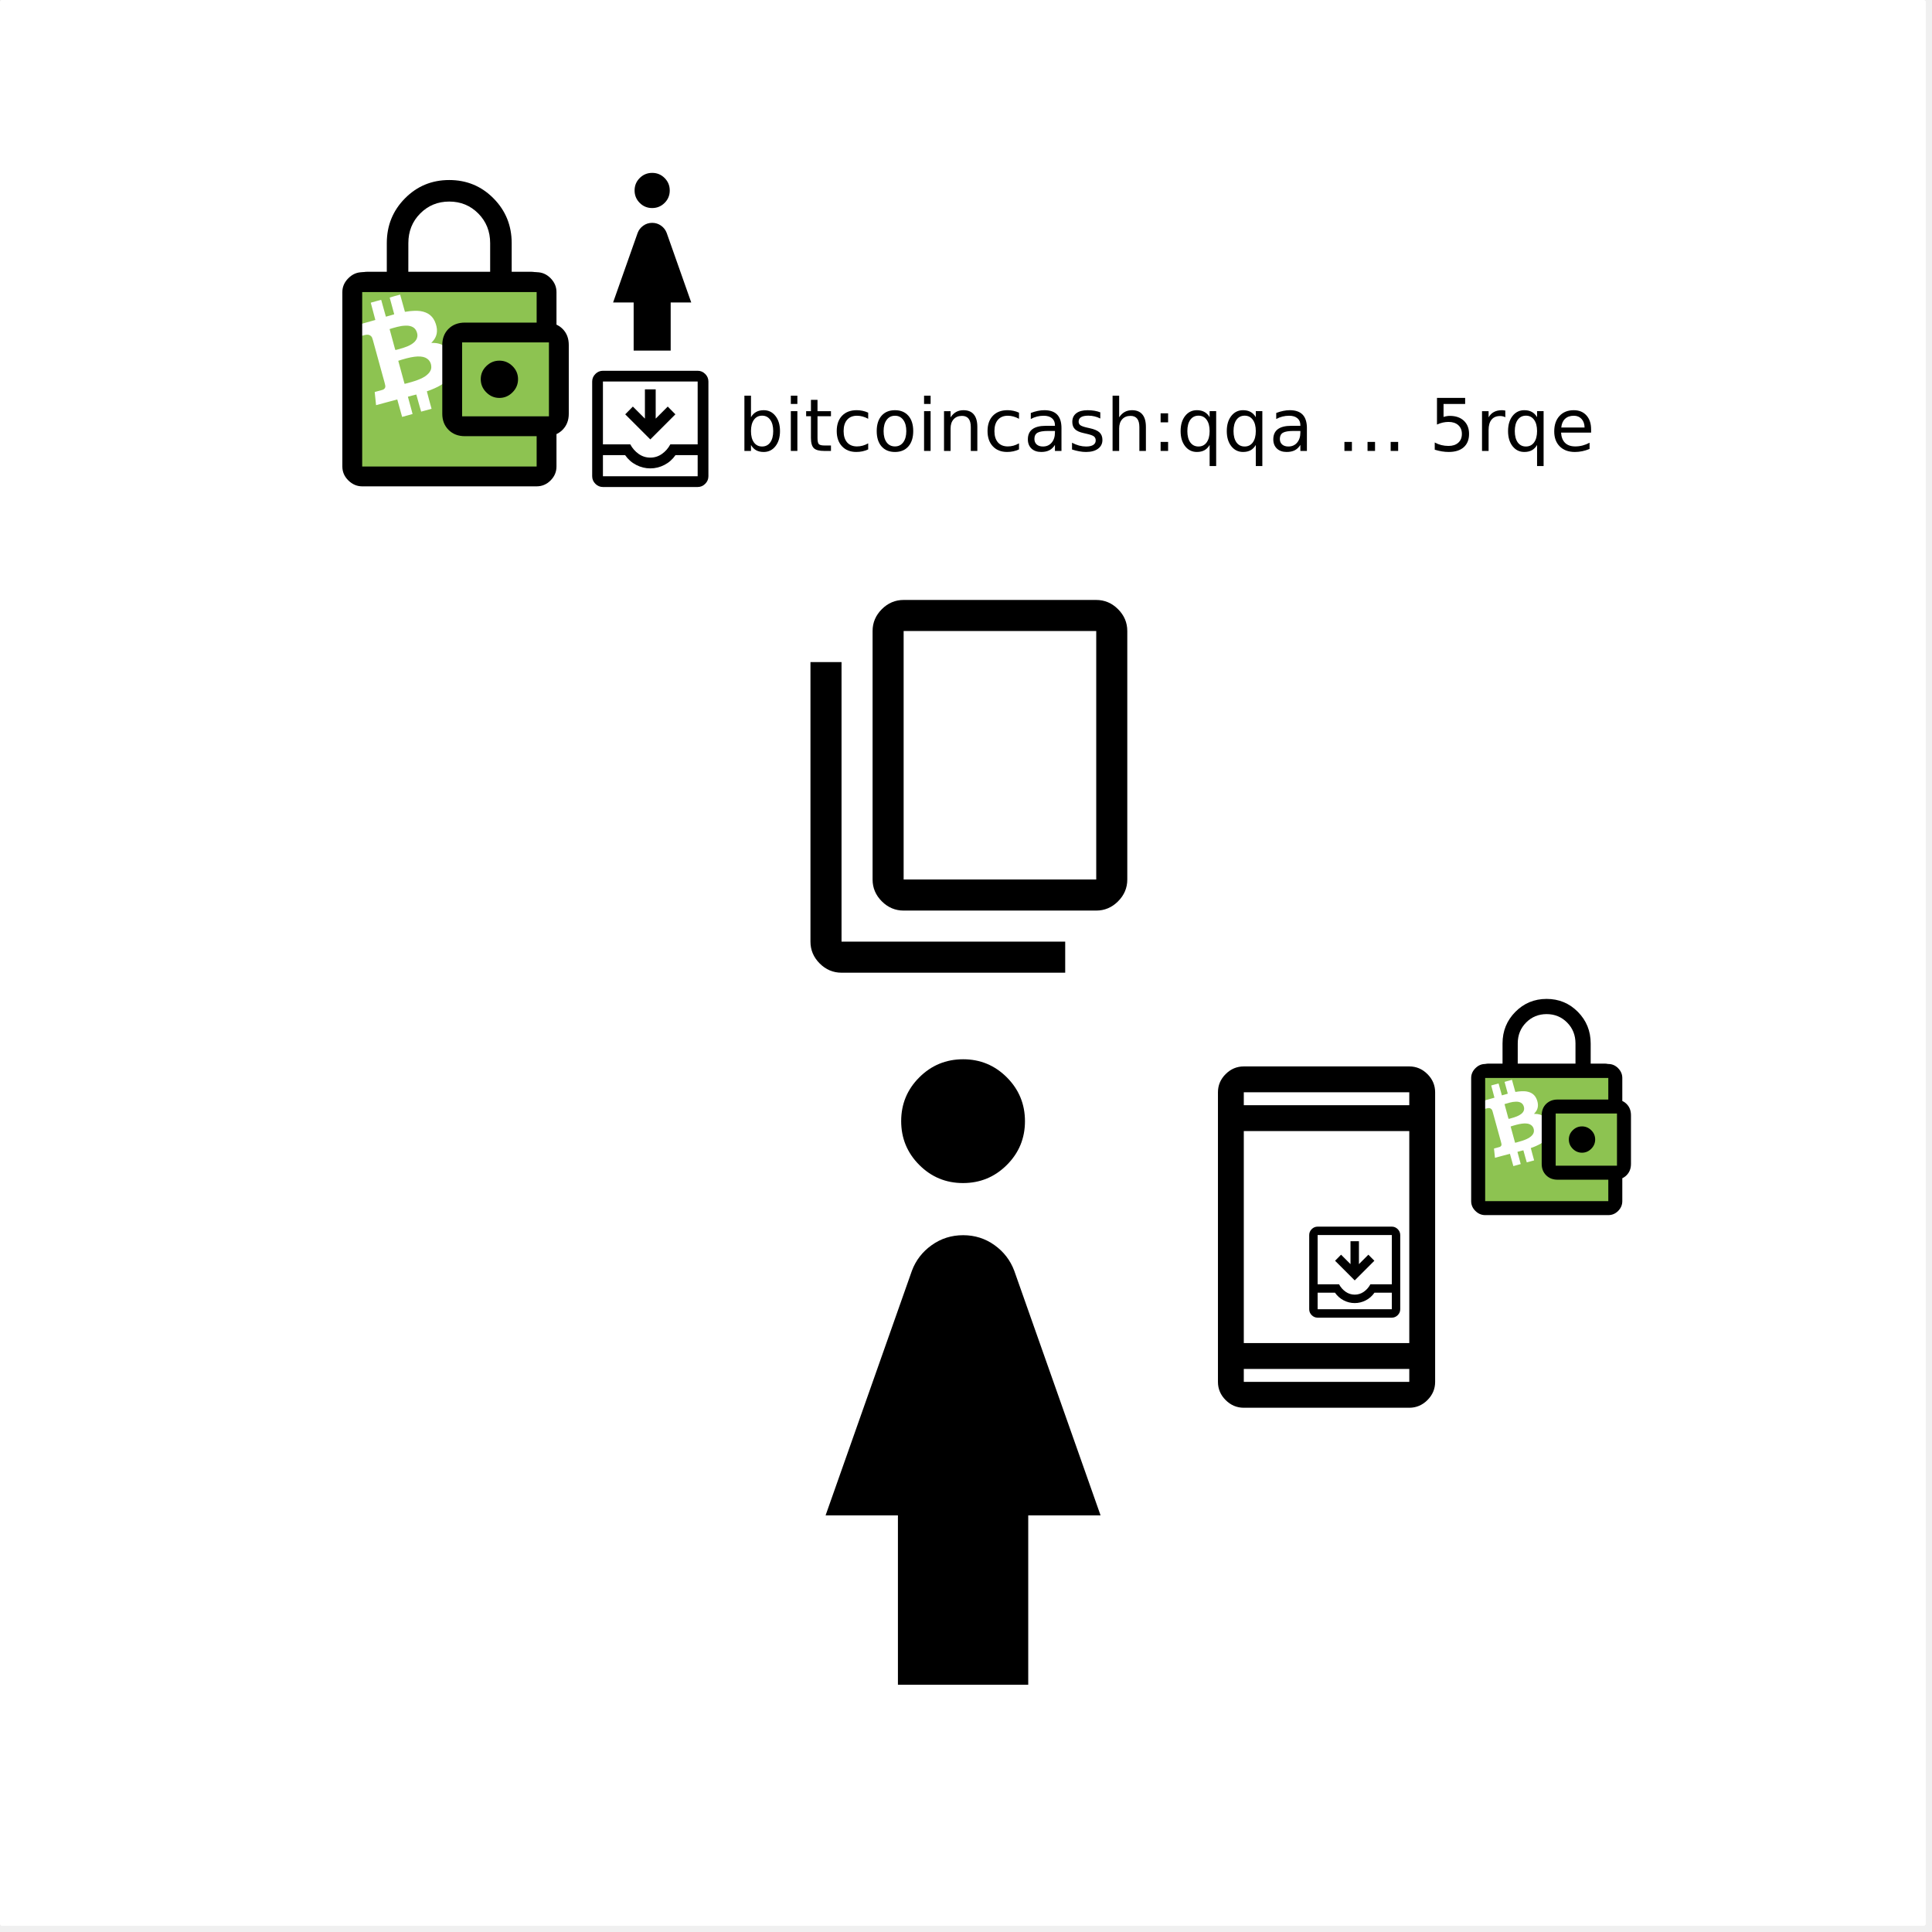
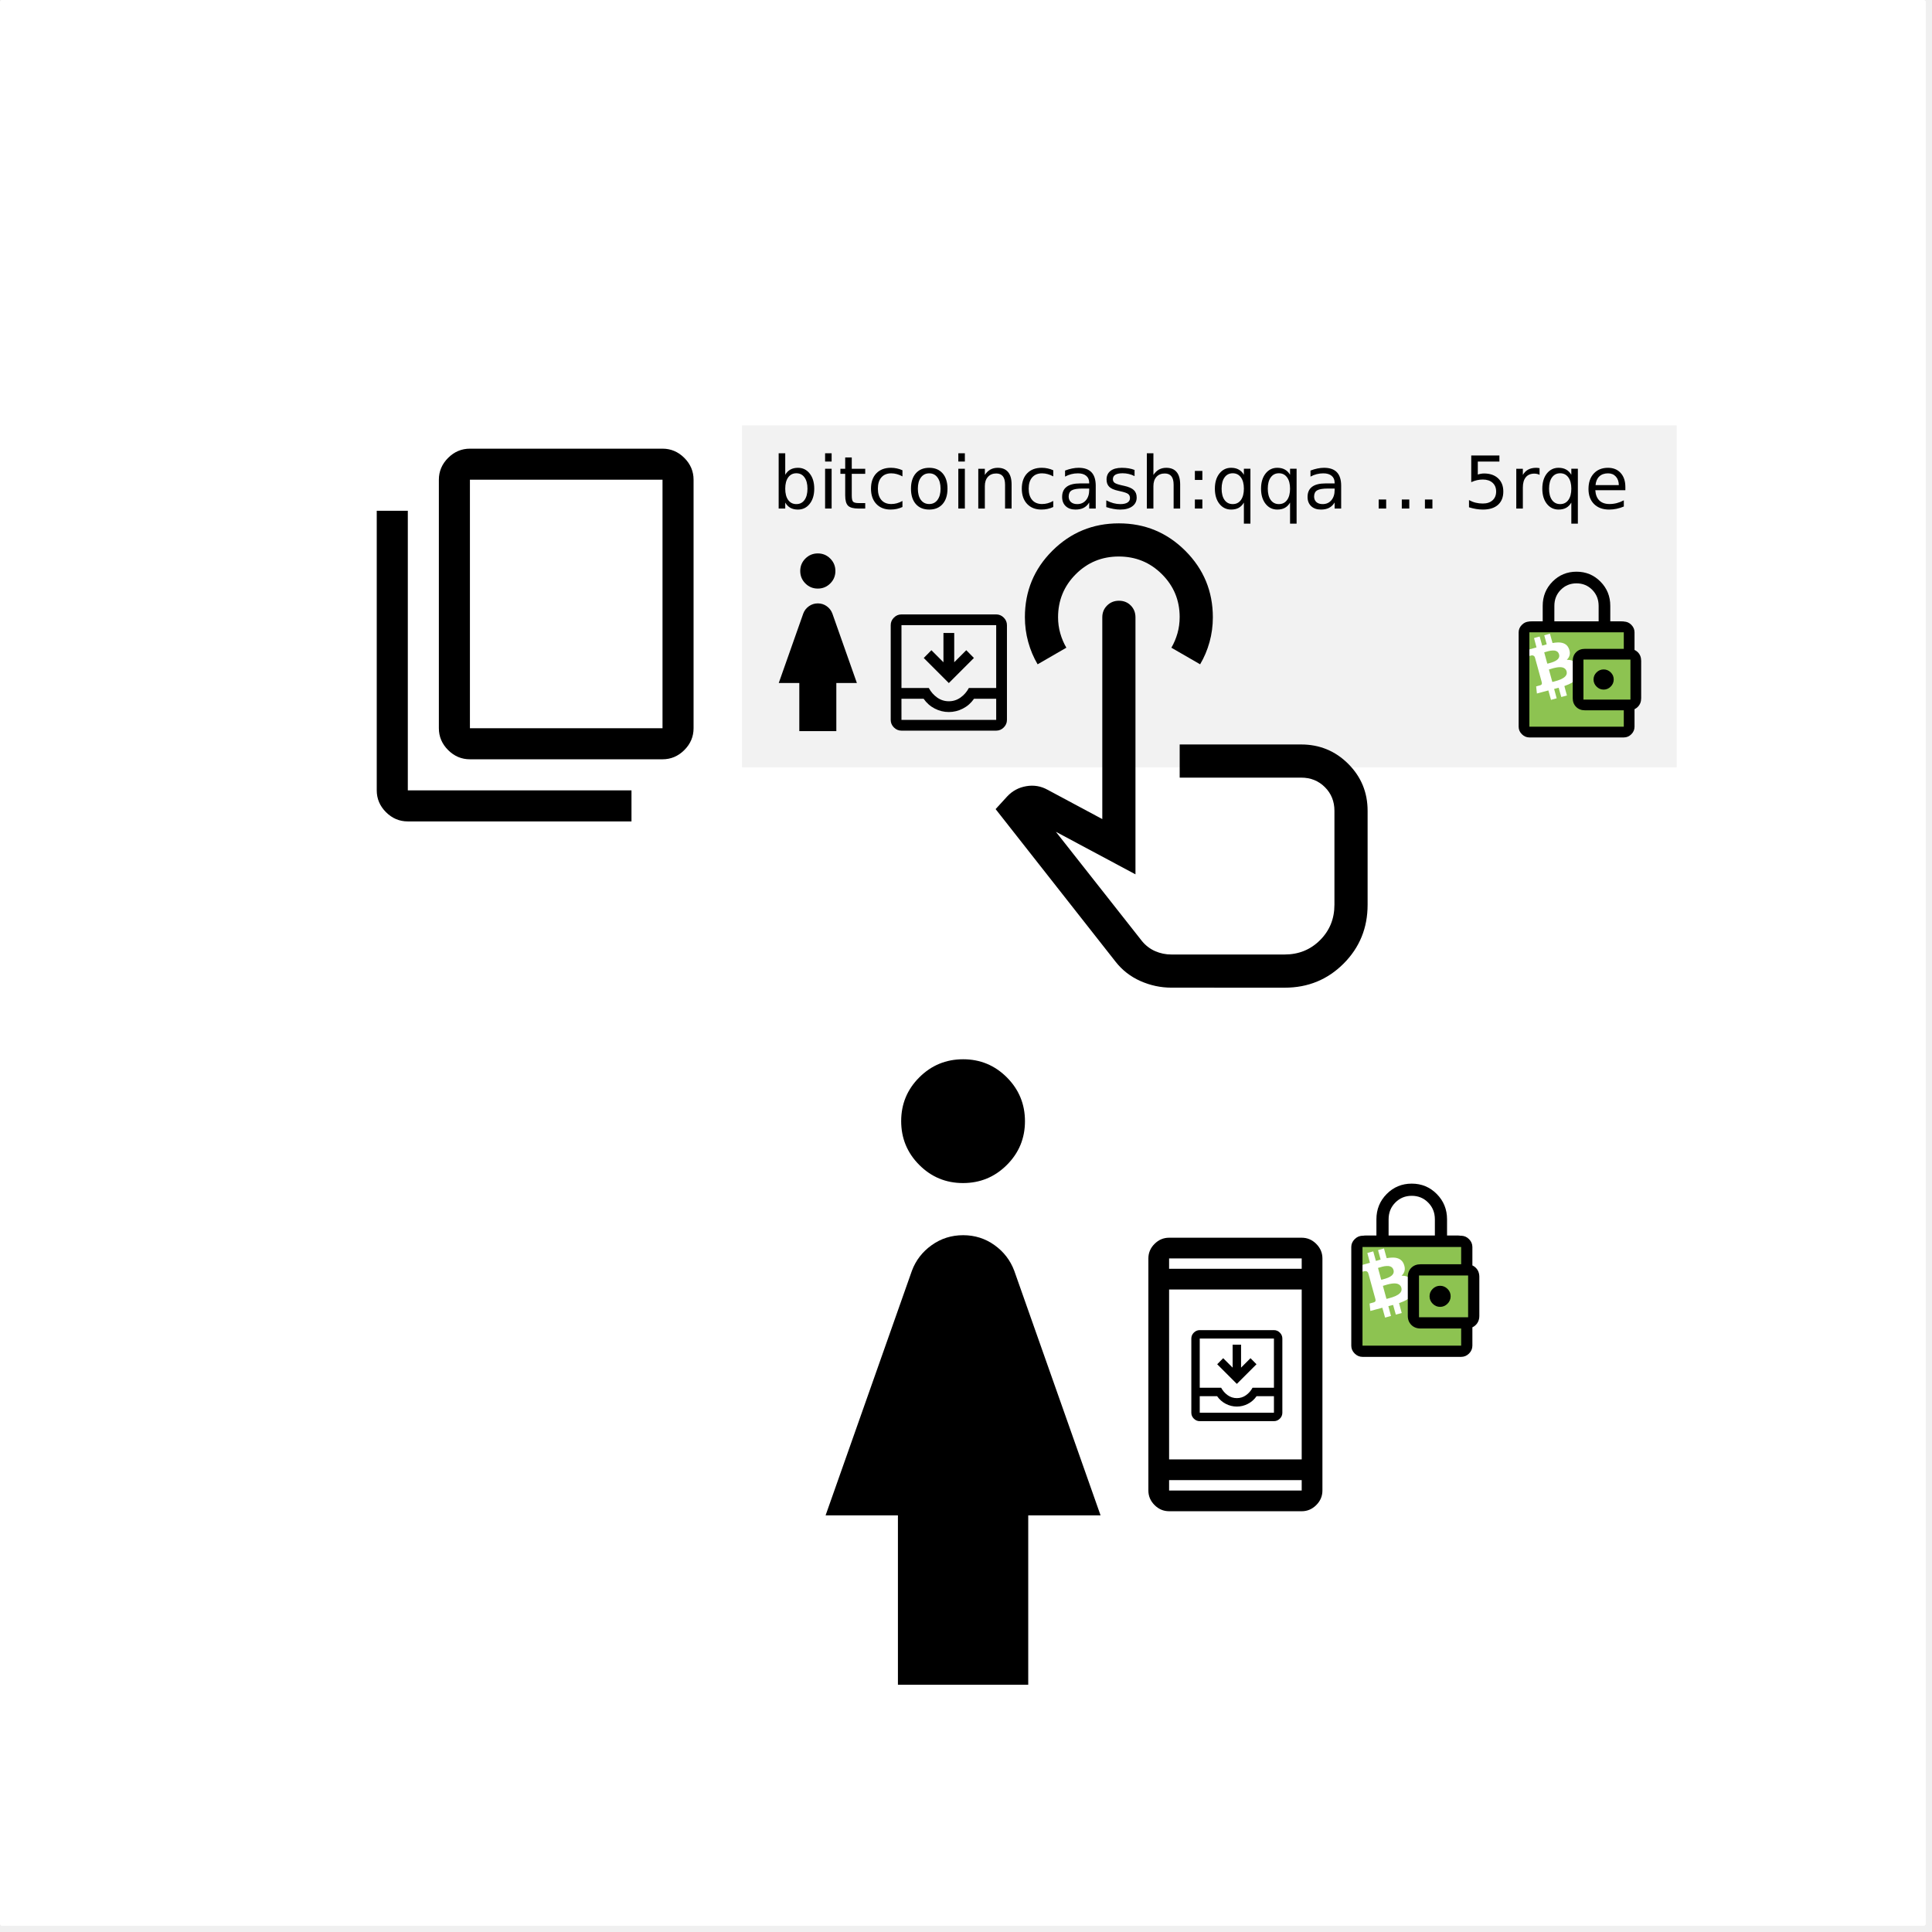
<svg xmlns="http://www.w3.org/2000/svg" width="400" height="400" version="1.1" viewBox="0 0 105.83 105.83" id="svg8538">
  <defs id="defs8542" />
  <rect style="display:inline;fill:#ffffff;fill-opacity:1;stroke:none;stroke-width:0.342;stroke-linejoin:round;stroke-miterlimit:4;stroke-dasharray:none;stroke-dashoffset:7.35;stroke-opacity:1" id="rect49606" width="105.488" height="105.488" x="0" y="0" ry="0.133" />
  <rect width="105.49" height="105.49" ry=".133" fill="#fff" id="rect8462" style="fill:#ffffff" />
+   <rect style="fill:#f2f2f2;stroke:none;stroke-width:0.218;stroke-linejoin:round;stroke-dashoffset:7.35;stroke-opacity:0.722" id="rect900" width="51.198" height="18.734" x="40.646" y="23.299" />
  <path d="m52.751 64.805q-1.406 0-2.397-0.994-0.99-0.994-0.99-2.4t0.994-2.397q0.994-0.99 2.4-0.99t2.397 0.994q0.99 0.994 0.99 2.4 0 1.406-0.994 2.397-0.994 0.99-2.4 0.99zm-3.565 27.481v-9.279h-3.962l4.729-13.401q0.321-0.857 1.084-1.401 0.763-0.544 1.722-0.544 0.959 0 1.718 0.544 0.758 0.544 1.08 1.401l4.729 13.401h-3.962v9.279z" stroke-width=".054" id="path8478" />
-   <path d="m 68.132,77.113 q -0.574,0 -0.995,-0.421 -0.421,-0.421 -0.421,-0.995 V 59.832 q 0,-0.574 0.421,-0.995 0.421,-0.421 0.995,-0.421 h 9.065 q 0.574,0 0.995,0.421 0.421,0.421 0.421,0.995 v 15.865 q 0,0.574 -0.421,0.995 -0.421,0.421 -0.995,0.421 z m 0,-2.125 v 0.708 h 9.065 v -0.708 z m 0,-1.417 h 9.065 V 61.956 h -9.065 z m 0,-13.032 h 9.065 v -0.708 h -9.065 z m 0,0 v -0.708 z m 0,14.449 v 0.708 z" stroke-width="0.021" id="path8480" />
-   <path d="m 72.176,72.178 q -0.187,0 -0.324,-0.137 -0.137,-0.137 -0.137,-0.324 v -4.064 q 0,-0.187 0.137,-0.324 0.137,-0.137 0.324,-0.137 h 4.064 q 0.187,0 0.324,0.137 0.137,0.137 0.137,0.324 v 4.064 q 0,0.187 -0.137,0.324 -0.137,0.137 -0.324,0.137 z m 0,-0.462 h 4.064 v -0.905 h -0.951 q -0.189,0.272 -0.477,0.42 -0.287,0.148 -0.604,0.148 -0.316,0 -0.604,-0.148 -0.287,-0.148 -0.477,-0.42 h -0.951 z m 2.033,-0.799 q 0.276,0 0.5,-0.159 0.224,-0.159 0.358,-0.409 h 1.173 v -2.697 h -4.064 v 2.697 h 1.173 q 0.134,0.249 0.359,0.409 0.225,0.159 0.501,0.159 z m -0.001,-0.78 -1.076,-1.076 0.328,-0.332 0.517,0.517 v -1.256 h 0.462 v 1.256 l 0.517,-0.517 0.328,0.332 z m -2.032,1.579 h 4.064 z" stroke-width="0.007" id="path8530" />
-   <path d="m 49.499,49.879 q -0.689,0 -1.195,-0.506 -0.506,-0.506 -0.506,-1.195 v -13.613 q 0,-0.689 0.506,-1.195 0.506,-0.506 1.195,-0.506 h 10.55 q 0.689,0 1.195,0.506 0.506,0.506 0.506,1.195 v 13.613 q 0,0.689 -0.506,1.195 -0.506,0.506 -1.195,0.506 z m 0,-1.702 h 10.55 v -13.613 h -10.55 z m -3.403,5.105 q -0.689,0 -1.195,-0.506 -0.506,-0.506 -0.506,-1.195 v -15.315 h 1.702 v 15.315 h 12.252 v 1.702 z m 3.403,-5.105 v -13.613 z" stroke-width="0.026" id="path8536" />
-   <g id="g9985-3" transform="matrix(0.4943048,0,0,0.4943048,21.63898,49.74723)">
+   <path d="m 64.04,82.781 q -0.46,0 -0.797,-0.338 -0.338,-0.338 -0.338,-0.797 V 68.934 q 0,-0.46 0.338,-0.797 0.338,-0.338 0.797,-0.338 h 7.264 q 0.46,0 0.797,0.338 0.338,0.338 0.338,0.797 v 12.713 q 0,0.46 -0.338,0.797 -0.338,0.338 -0.797,0.338 z m 0,-1.703 v 0.568 h 7.264 v -0.568 z m 0,-1.135 h 7.264 v -9.308 h -7.264 z m 0,-10.443 h 7.264 v -0.568 h -7.264 z m 0,0 v -0.568 z m 0,11.578 v 0.568 z" stroke-width="0.801" id="path8480" />
+   <path d="m 65.719,77.847 q -0.187,0 -0.324,-0.137 -0.137,-0.137 -0.137,-0.324 v -4.064 q 0,-0.187 0.137,-0.324 0.137,-0.137 0.324,-0.137 h 4.064 q 0.187,0 0.324,0.137 0.137,0.137 0.137,0.324 v 4.064 q 0,0.187 -0.137,0.324 -0.137,0.137 -0.324,0.137 z m 0,-0.462 h 4.064 v -0.905 h -0.951 q -0.189,0.272 -0.477,0.42 -0.287,0.148 -0.604,0.148 -0.316,0 -0.604,-0.148 -0.287,-0.148 -0.477,-0.42 h -0.951 z m 2.033,-0.799 q 0.276,0 0.5,-0.159 0.224,-0.159 0.358,-0.409 h 1.173 v -2.697 h -4.064 v 2.697 h 1.173 q 0.134,0.249 0.359,0.409 0.225,0.159 0.501,0.159 z m -0.001,-0.78 -1.076,-1.076 0.328,-0.332 0.517,0.517 v -1.256 h 0.462 v 1.256 l 0.517,-0.517 0.328,0.332 z m -2.032,1.579 h 4.064 z" stroke-width="0.007" id="path8530" />
+   <path d="m 25.741,41.592 q -0.689,0 -1.195,-0.506 -0.506,-0.506 -0.506,-1.195 v -13.613 q 0,-0.689 0.506,-1.195 0.506,-0.506 1.195,-0.506 h 10.55 q 0.689,0 1.195,0.506 0.506,0.506 0.506,1.195 v 13.613 q 0,0.689 -0.506,1.195 -0.506,0.506 -1.195,0.506 z m 0,-1.702 h 10.55 v -13.613 h -10.55 z m -3.403,5.105 q -0.689,0 -1.195,-0.506 -0.506,-0.506 -0.506,-1.195 v -15.315 h 1.702 v 15.315 h 12.252 v 1.702 z m 3.403,-5.105 v -13.613 z" stroke-width="0.026" id="path8536" />
+   <g id="g9985-3" transform="matrix(0.3960836,0,0,0.3960836,26.78516,60.85331)">
    <g id="g9973-6">
      <path d="m 124.414,17.231 h 6.4 v -2.24 c 0,-0.921 -0.309,-1.692 -0.926,-2.316 -0.618,-0.623 -1.375,-0.935 -2.273,-0.935 -0.898,0 -1.656,0.312 -2.273,0.935 -0.618,0.623 -0.926,1.395 -0.926,2.316 z m 4.581,14.045 h -7.781 c -0.443,0 -0.835,-0.17 -1.175,-0.509 -0.34,-0.34 -0.509,-0.731 -0.509,-1.175 V 18.915 c 0,-0.443 0.17,-0.835 0.509,-1.175 0.34,-0.34 0.731,-0.509 1.175,-0.509 h 1.516 v -2.24 c 0,-1.375 0.473,-2.542 1.419,-3.499 0.946,-0.957 2.101,-1.436 3.465,-1.436 1.364,0 2.519,0.479 3.465,1.436 0.946,0.957 1.419,2.123 1.419,3.499 v 2.24 h 1.516 c 0.443,0 0.835,0.17 1.175,0.509 0.34,0.34 0.509,0.731 0.509,1.175 v 1.903 c -0.247,-0.067 -0.504,-0.115 -0.77,-0.143 -0.267,-0.028 -0.571,-0.042 -0.914,-0.042 v -1.718 h -12.799 v 10.677 h 6.854 c 0.124,0.326 0.253,0.613 0.387,0.863 0.135,0.25 0.314,0.523 0.539,0.821 z m -7.781,-12.361 v 10.677 z" stroke-width="0.025" id="path26-1" />
    </g>
    <g transform="matrix(1.6027,0,0,1.6027,-11.12753,-76.26737)" id="g14-3-2">
      <g transform="matrix(0.00965946,0,0,0.00965946,80.69794,59.92945)" id="g58-6-7-9">
        <rect style="fill:#8dc351;fill-opacity:1;stroke-width:65.595;stroke-linejoin:round;stroke-dashoffset:7.35" id="rect3960-5-3" width="1000.355" height="963.94" x="116.863" y="-95.88" />
        <g transform="matrix(0.04188,0,0,0.04188,75.616,54.993)" fill="#8dc351" id="g52-2-9-1">
          <path d="m 7525,15989 c -349,-23 -745,-74 -1074,-139 -1411,-279 -2741,-944 -3806,-1903 -103,-94 -479,-466 -575,-572 -245,-266 -540,-648 -754,-974 -84,-128 -216,-339 -216,-346 0,-2 -17,-32 -38,-66 -48,-80 -130,-233 -220,-414 C 359,10611 82,9566 10,8445 -3,8240 -3,7750 10,7545 113,5935 655,4458 1610,3185 c 239,-319 428,-535 744,-850 286,-286 436,-420 706,-632 C 4666,442 6732,-162 8765,35 c 1734,169 3354,891 4645,2071 632,577 1156,1241 1589,2014 64,113 231,450 301,605 345,767 574,1625 659,2470 32,311 41,496 41,810 0,808 -118,1588 -356,2359 -526,1697 -1613,3186 -3064,4197 -1216,848 -2616,1332 -4135,1429 -181,11 -740,11 -920,-1 z" id="path50-9-2-9" />
        </g>
        <g transform="matrix(0.0610117,0,0,0.0610117,-103.8285,-229.3502)" fill="#ffffff" id="g56-1-2-4">
          <path d="m 7751,13046 c -6,-17 -62,-222 -127,-456 -195,-713 -262,-951 -266,-956 -3,-2 -398,103 -879,234 -481,131 -875,238 -877,237 -3,-3 -112,-1041 -112,-1071 0,-17 8,-23 33,-28 75,-14 558,-147 627,-172 101,-38 181,-113 204,-193 28,-95 21,-155 -43,-390 -33,-119 -139,-504 -236,-856 -97,-352 -239,-867 -315,-1145 -76,-278 -193,-703 -260,-945 -67,-242 -142,-514 -166,-605 -25,-91 -57,-185 -72,-210 -44,-77 -110,-138 -190,-177 -67,-34 -84,-38 -171,-41 -134,-6 -233,16 -734,162 -81,23 -120,30 -122,22 -7,-20 -247,-901 -249,-910 0,-4 87,-33 194,-62 107,-30 499,-138 870,-241 371,-102 678,-189 682,-192 4,-3 -81,-323 -188,-711 -107,-388 -192,-710 -190,-715 2,-6 28,-17 57,-24 30,-8 222,-61 428,-117 206,-57 376,-103 377,-101 1,1 88,315 193,697 106,382 194,696 196,698 2,2 137,-35 302,-83 164,-48 318,-92 343,-100 35,-10 44,-17 42,-31 -2,-11 -87,-320 -188,-689 -101,-368 -184,-674 -184,-680 0,-9 858,-250 865,-243 2,2 91,322 198,711 107,389 196,710 199,712 2,3 42,-2 89,-10 416,-74 899,-94 1184,-51 672,104 1078,440 1283,1061 196,592 97,1085 -302,1499 l -73,76 h 118 c 828,0 1344,393 1564,1190 130,470 135,910 15,1273 -41,126 -137,313 -218,427 -145,205 -419,444 -699,612 -277,166 -754,378 -1083,483 -30,10 -58,20 -62,24 -4,3 71,290 166,636 96,347 185,671 198,721 l 25,91 -426,117 c -234,64 -431,116 -436,116 -6,0 -98,-318 -204,-707 -107,-390 -195,-709 -196,-710 -1,-2 -143,35 -316,81 -173,46 -329,87 -346,91 -18,3 -33,12 -33,18 0,11 16,68 259,952 71,259 128,471 126,473 -1,1 -196,56 -433,121 l -431,118 z m 442,-2762 c 928,-243 1429,-470 1733,-785 93,-98 132,-151 179,-252 54,-113 70,-186 69,-317 0,-211 -79,-419 -214,-563 -317,-339 -883,-384 -1824,-143 -226,58 -696,197 -696,207 0,4 117,433 260,953 143,520 260,948 260,951 0,10 22,5 233,-51 z M 7391,7495 c 657,-172 1015,-321 1295,-540 97,-76 161,-145 225,-243 60,-91 87,-161 107,-277 19,-113 7,-234 -39,-369 -102,-305 -310,-473 -660,-532 -82,-13 -140,-16 -298,-11 -227,6 -400,32 -681,103 -171,42 -609,170 -618,179 -4,4 126,484 431,1588 24,87 46,147 53,147 6,0 90,-20 185,-45 z" fill="#ffffff" id="path54-2-8-7" />
        </g>
      </g>
      <path d="m 89.015,64.495 q 0.368,0 0.639,-0.271 0.271,-0.271 0.271,-0.643 0,-0.373 -0.271,-0.639 -0.271,-0.266 -0.639,-0.266 -0.368,0 -0.639,0.266 -0.271,0.266 -0.271,0.639 0,0.372 0.271,0.643 0.271,0.271 0.639,0.271 z m -6.696,2.835 v 0.513 -8.514 z m 0,1.48 q -0.382,0 -0.675,-0.288 -0.293,-0.288 -0.293,-0.68 v -8.514 q 0,-0.382 0.293,-0.675 0.293,-0.293 0.675,-0.293 h 8.514 q 0.392,0 0.68,0.293 0.288,0.293 0.288,0.675 v 1.78 h -0.968 v -1.78 h -8.514 v 8.514 h 8.514 v -1.771 h 0.968 v 1.771 q 0,0.392 -0.288,0.68 -0.288,0.288 -0.68,0.288 z m 5.012,-2.448 q -0.489,0 -0.796,-0.307 -0.307,-0.307 -0.307,-0.786 v -3.357 q 0,-0.489 0.307,-0.791 0.307,-0.302 0.796,-0.302 h 3.967 q 0.489,0 0.796,0.302 0.307,0.302 0.307,0.791 v 3.357 q 0,0.479 -0.307,0.786 -0.307,0.307 -0.796,0.307 z m 4.102,-0.968 v -3.609 h -4.238 v 3.609 z" stroke-width="0.015" id="path12-9-8" />
    </g>
  </g>
-   <path d="m 35.723,11.396 q -0.4,0 -0.681,-0.282 -0.281,-0.282 -0.281,-0.682 0,-0.4 0.282,-0.681 0.282,-0.281 0.682,-0.281 0.4,0 0.681,0.282 0.281,0.282 0.281,0.682 0,0.4 -0.282,0.681 -0.282,0.281 -0.682,0.281 z m -1.013,7.809 v -2.637 h -1.126 l 1.344,-3.808 q 0.091,-0.243 0.308,-0.398 0.217,-0.155 0.489,-0.155 0.273,0 0.488,0.155 0.216,0.155 0.307,0.398 l 1.344,3.808 h -1.126 v 2.637 z" stroke-width="0.015" id="path8466-2" />
-   <path d="m 33.027,26.677 q -0.239,0 -0.414,-0.175 -0.175,-0.175 -0.175,-0.414 v -5.189 q 0,-0.239 0.175,-0.414 0.175,-0.175 0.414,-0.175 h 5.189 q 0.239,0 0.414,0.175 0.175,0.175 0.175,0.414 v 5.189 q 0,0.239 -0.175,0.414 -0.175,0.175 -0.414,0.175 z m 0,-0.59 h 5.189 V 24.931 H 37.002 q -0.242,0.348 -0.609,0.537 -0.367,0.189 -0.771,0.189 -0.404,0 -0.771,-0.189 -0.367,-0.189 -0.609,-0.537 h -1.215 z m 2.596,-1.02 q 0.352,0 0.638,-0.203 0.286,-0.203 0.457,-0.522 h 1.498 v -3.444 h -5.189 v 3.444 h 1.498 q 0.171,0.318 0.458,0.522 0.287,0.203 0.64,0.203 z m -0.001,-0.997 -1.374,-1.374 0.419,-0.425 0.66,0.66 v -1.604 h 0.59 v 1.604 l 0.66,-0.66 0.419,0.425 z m -2.595,2.017 h 5.189 z" stroke-width="0.009" id="path8534-0" />
-   <g id="g9985-6" transform="matrix(0.7003409,0,0,0.7003409,-64.76505,2.818937)">
+   <path d="m 44.797,32.241 q -0.4,0 -0.681,-0.282 -0.281,-0.282 -0.281,-0.682 0,-0.4 0.282,-0.681 0.282,-0.281 0.682,-0.281 0.4,0 0.681,0.282 0.281,0.282 0.281,0.682 0,0.4 -0.282,0.681 -0.282,0.281 -0.682,0.281 z m -1.013,7.809 V 37.413 h -1.126 l 1.344,-3.808 q 0.091,-0.243 0.308,-0.398 0.217,-0.155 0.489,-0.155 0.273,0 0.488,0.155 0.216,0.155 0.307,0.398 l 1.344,3.808 h -1.126 v 2.637 z" stroke-width="0.015" id="path8466-2" />
+   <path d="m 49.38,40.023 q -0.239,0 -0.414,-0.175 -0.175,-0.175 -0.175,-0.414 v -5.189 q 0,-0.239 0.175,-0.414 0.175,-0.175 0.414,-0.175 h 5.189 q 0.239,0 0.414,0.175 0.175,0.175 0.175,0.414 v 5.189 q 0,0.239 -0.175,0.414 -0.175,0.175 -0.414,0.175 z m 0,-0.59 h 5.189 v -1.156 h -1.215 q -0.242,0.348 -0.609,0.537 -0.367,0.189 -0.771,0.189 -0.404,0 -0.771,-0.189 -0.367,-0.189 -0.609,-0.537 h -1.215 z m 2.596,-1.02 q 0.352,0 0.638,-0.203 0.286,-0.203 0.457,-0.522 h 1.498 v -3.444 h -5.189 v 3.444 h 1.498 q 0.171,0.318 0.458,0.522 0.287,0.203 0.64,0.203 z m -0.001,-0.997 -1.374,-1.374 0.419,-0.425 0.66,0.66 v -1.604 h 0.59 v 1.604 l 0.66,-0.66 0.419,0.425 z m -2.595,2.017 h 5.189 z" stroke-width="0.009" id="path8534-0" />
+   <g id="g9985-6" transform="matrix(0.3789665,0,0,0.3789665,37.9948,27.50506)">
    <g id="g9973-8">
      <path d="m 124.414,17.231 h 6.4 v -2.24 c 0,-0.921 -0.309,-1.692 -0.926,-2.316 -0.618,-0.623 -1.375,-0.935 -2.273,-0.935 -0.898,0 -1.656,0.312 -2.273,0.935 -0.618,0.623 -0.926,1.395 -0.926,2.316 z m 4.581,14.045 h -7.781 c -0.443,0 -0.835,-0.17 -1.175,-0.509 -0.34,-0.34 -0.509,-0.731 -0.509,-1.175 V 18.915 c 0,-0.443 0.17,-0.835 0.509,-1.175 0.34,-0.34 0.731,-0.509 1.175,-0.509 h 1.516 v -2.24 c 0,-1.375 0.473,-2.542 1.419,-3.499 0.946,-0.957 2.101,-1.436 3.465,-1.436 1.364,0 2.519,0.479 3.465,1.436 0.946,0.957 1.419,2.123 1.419,3.499 v 2.24 h 1.516 c 0.443,0 0.835,0.17 1.175,0.509 0.34,0.34 0.509,0.731 0.509,1.175 v 1.903 c -0.247,-0.067 -0.504,-0.115 -0.77,-0.143 -0.267,-0.028 -0.571,-0.042 -0.914,-0.042 v -1.718 h -12.799 v 10.677 h 6.854 c 0.124,0.326 0.253,0.613 0.387,0.863 0.135,0.25 0.314,0.523 0.539,0.821 z m -7.781,-12.361 v 10.677 z" stroke-width="0.025" id="path26-9" />
    </g>
    <g transform="matrix(1.6027,0,0,1.6027,-11.12753,-76.26737)" id="g14-3-9">
      <g transform="matrix(0.00965946,0,0,0.00965946,80.69794,59.92945)" id="g58-6-7-2">
        <rect style="fill:#8dc351;fill-opacity:1;stroke-width:65.595;stroke-linejoin:round;stroke-dashoffset:7.35" id="rect3960-5-6" width="1000.355" height="963.94" x="116.863" y="-95.88" />
        <g transform="matrix(0.04188,0,0,0.04188,75.616,54.993)" fill="#8dc351" id="g52-2-9-6">
          <path d="m 7525,15989 c -349,-23 -745,-74 -1074,-139 -1411,-279 -2741,-944 -3806,-1903 -103,-94 -479,-466 -575,-572 -245,-266 -540,-648 -754,-974 -84,-128 -216,-339 -216,-346 0,-2 -17,-32 -38,-66 -48,-80 -130,-233 -220,-414 C 359,10611 82,9566 10,8445 -3,8240 -3,7750 10,7545 113,5935 655,4458 1610,3185 c 239,-319 428,-535 744,-850 286,-286 436,-420 706,-632 C 4666,442 6732,-162 8765,35 c 1734,169 3354,891 4645,2071 632,577 1156,1241 1589,2014 64,113 231,450 301,605 345,767 574,1625 659,2470 32,311 41,496 41,810 0,808 -118,1588 -356,2359 -526,1697 -1613,3186 -3064,4197 -1216,848 -2616,1332 -4135,1429 -181,11 -740,11 -920,-1 z" id="path50-9-2-4" />
        </g>
        <g transform="matrix(0.0610117,0,0,0.0610117,-103.8285,-229.3502)" fill="#ffffff" id="g56-1-2-9">
          <path d="m 7751,13046 c -6,-17 -62,-222 -127,-456 -195,-713 -262,-951 -266,-956 -3,-2 -398,103 -879,234 -481,131 -875,238 -877,237 -3,-3 -112,-1041 -112,-1071 0,-17 8,-23 33,-28 75,-14 558,-147 627,-172 101,-38 181,-113 204,-193 28,-95 21,-155 -43,-390 -33,-119 -139,-504 -236,-856 -97,-352 -239,-867 -315,-1145 -76,-278 -193,-703 -260,-945 -67,-242 -142,-514 -166,-605 -25,-91 -57,-185 -72,-210 -44,-77 -110,-138 -190,-177 -67,-34 -84,-38 -171,-41 -134,-6 -233,16 -734,162 -81,23 -120,30 -122,22 -7,-20 -247,-901 -249,-910 0,-4 87,-33 194,-62 107,-30 499,-138 870,-241 371,-102 678,-189 682,-192 4,-3 -81,-323 -188,-711 -107,-388 -192,-710 -190,-715 2,-6 28,-17 57,-24 30,-8 222,-61 428,-117 206,-57 376,-103 377,-101 1,1 88,315 193,697 106,382 194,696 196,698 2,2 137,-35 302,-83 164,-48 318,-92 343,-100 35,-10 44,-17 42,-31 -2,-11 -87,-320 -188,-689 -101,-368 -184,-674 -184,-680 0,-9 858,-250 865,-243 2,2 91,322 198,711 107,389 196,710 199,712 2,3 42,-2 89,-10 416,-74 899,-94 1184,-51 672,104 1078,440 1283,1061 196,592 97,1085 -302,1499 l -73,76 h 118 c 828,0 1344,393 1564,1190 130,470 135,910 15,1273 -41,126 -137,313 -218,427 -145,205 -419,444 -699,612 -277,166 -754,378 -1083,483 -30,10 -58,20 -62,24 -4,3 71,290 166,636 96,347 185,671 198,721 l 25,91 -426,117 c -234,64 -431,116 -436,116 -6,0 -98,-318 -204,-707 -107,-390 -195,-709 -196,-710 -1,-2 -143,35 -316,81 -173,46 -329,87 -346,91 -18,3 -33,12 -33,18 0,11 16,68 259,952 71,259 128,471 126,473 -1,1 -196,56 -433,121 l -431,118 z m 442,-2762 c 928,-243 1429,-470 1733,-785 93,-98 132,-151 179,-252 54,-113 70,-186 69,-317 0,-211 -79,-419 -214,-563 -317,-339 -883,-384 -1824,-143 -226,58 -696,197 -696,207 0,4 117,433 260,953 143,520 260,948 260,951 0,10 22,5 233,-51 z M 7391,7495 c 657,-172 1015,-321 1295,-540 97,-76 161,-145 225,-243 60,-91 87,-161 107,-277 19,-113 7,-234 -39,-369 -102,-305 -310,-473 -660,-532 -82,-13 -140,-16 -298,-11 -227,6 -400,32 -681,103 -171,42 -609,170 -618,179 -4,4 126,484 431,1588 24,87 46,147 53,147 6,0 90,-20 185,-45 z" fill="#ffffff" id="path54-2-8-5" />
        </g>
      </g>
      <path d="m 89.015,64.495 q 0.368,0 0.639,-0.271 0.271,-0.271 0.271,-0.643 0,-0.373 -0.271,-0.639 -0.271,-0.266 -0.639,-0.266 -0.368,0 -0.639,0.266 -0.271,0.266 -0.271,0.639 0,0.372 0.271,0.643 0.271,0.271 0.639,0.271 z m -6.696,2.835 v 0.513 -8.514 z m 0,1.48 q -0.382,0 -0.675,-0.288 -0.293,-0.288 -0.293,-0.68 v -8.514 q 0,-0.382 0.293,-0.675 0.293,-0.293 0.675,-0.293 h 8.514 q 0.392,0 0.68,0.293 0.288,0.293 0.288,0.675 v 1.78 h -0.968 v -1.78 h -8.514 v 8.514 h 8.514 v -1.771 h 0.968 v 1.771 q 0,0.392 -0.288,0.68 -0.288,0.288 -0.68,0.288 z m 5.012,-2.448 q -0.489,0 -0.796,-0.307 -0.307,-0.307 -0.307,-0.786 v -3.357 q 0,-0.489 0.307,-0.791 0.307,-0.302 0.796,-0.302 h 3.967 q 0.489,0 0.796,0.302 0.307,0.302 0.307,0.791 v 3.357 q 0,0.479 -0.307,0.786 -0.307,0.307 -0.796,0.307 z m 4.102,-0.968 v -3.609 h -4.238 v 3.609 z" stroke-width="0.015" id="path12-9-0" />
    </g>
  </g>
-   <g stroke-width="0.265" aria-label="bitcoincash:qqa ... 5rqe" id="g52" transform="matrix(0.4706196,0,0,0.4706196,38.95116,-7.054575)">
+   <g stroke-width="0.265" aria-label="bitcoincash:qqa ... 5rqe" id="g52" transform="matrix(0.4706196,0,0,0.4706196,40.82778,-3.899453)">
    <path d="m 7.232,65.166 q 0,-0.839 -0.347,-1.315 -0.343,-0.48 -0.947,-0.48 -0.604,0 -0.951,0.48 -0.343,0.475 -0.343,1.315 0,0.839 0.343,1.319 0.347,0.475 0.951,0.475 0.604,0 0.947,-0.475 Q 7.232,66.005 7.232,65.166 Z m -2.588,-1.616 q 0.24,-0.413 0.604,-0.612 0.368,-0.203 0.876,-0.203 0.843,0 1.368,0.67 0.529,0.67 0.529,1.761 0,1.091 -0.529,1.761 -0.525,0.67 -1.368,0.67 -0.508,0 -0.876,-0.198 -0.364,-0.203 -0.604,-0.616 v 0.695 H 3.879 v -6.433 H 4.644 Z" id="path8" />
    <path d="m 9.283,62.846 h 0.761 v 4.63 H 9.283 Z m 0,-1.802 h 0.761 v 0.963 H 9.283 Z" id="path10" />
    <path d="m 12.387,61.532 v 1.315 h 1.567 v 0.591 H 12.387 v 2.514 q 0,0.566 0.153,0.728 0.157,0.161 0.633,0.161 h 0.781 v 0.637 h -0.781 q -0.881,0 -1.215,-0.327 -0.335,-0.331 -0.335,-1.199 v -2.514 h -0.558 v -0.591 h 0.558 v -1.315 z" id="path12" />
    <path d="m 18.287,63.024 v 0.711 q -0.322,-0.178 -0.649,-0.265 -0.322,-0.091 -0.653,-0.091 -0.74,0 -1.149,0.471 -0.409,0.467 -0.409,1.315 0,0.847 0.409,1.319 0.409,0.467 1.149,0.467 0.331,0 0.653,-0.087 0.327,-0.091 0.649,-0.269 v 0.703 q -0.318,0.149 -0.661,0.223 -0.339,0.074 -0.723,0.074 -1.046,0 -1.662,-0.657 -0.616,-0.657 -0.616,-1.774 0,-1.133 0.62,-1.782 0.624,-0.649 1.707,-0.649 0.351,0 0.686,0.074 0.335,0.07 0.649,0.215 z" id="path14" />
    <path d="m 21.404,63.38 q -0.612,0 -0.967,0.48 -0.356,0.475 -0.356,1.306 0,0.831 0.351,1.31 0.356,0.475 0.972,0.475 0.608,0 0.963,-0.48 0.356,-0.48 0.356,-1.306 0,-0.823 -0.356,-1.302 -0.356,-0.484 -0.963,-0.484 z m 0,-0.645 q 0.992,0 1.559,0.645 0.566,0.645 0.566,1.786 0,1.137 -0.566,1.786 -0.566,0.645 -1.559,0.645 -0.996,0 -1.563,-0.645 -0.562,-0.649 -0.562,-1.786 0,-1.141 0.562,-1.786 0.566,-0.645 1.563,-0.645 z" id="path16" />
    <path d="m 24.79,62.846 h 0.761 v 4.63 H 24.79 Z m 0,-1.802 h 0.761 v 0.963 H 24.79 Z" id="path18" />
    <path d="m 30.991,64.682 v 2.795 h -0.761 v -2.77 q 0,-0.657 -0.256,-0.984 -0.256,-0.327 -0.769,-0.327 -0.616,0 -0.972,0.393 -0.356,0.393 -0.356,1.071 v 2.617 H 27.113 v -4.63 h 0.765 v 0.719 q 0.273,-0.418 0.641,-0.624 0.372,-0.207 0.856,-0.207 0.798,0 1.207,0.496 0.409,0.492 0.409,1.451 z" id="path20" />
    <path d="m 35.84,63.024 v 0.711 q -0.322,-0.178 -0.649,-0.265 -0.322,-0.091 -0.653,-0.091 -0.74,0 -1.149,0.471 -0.409,0.467 -0.409,1.315 0,0.847 0.409,1.319 0.409,0.467 1.149,0.467 0.331,0 0.653,-0.087 0.327,-0.091 0.649,-0.269 v 0.703 q -0.318,0.149 -0.661,0.223 -0.339,0.074 -0.723,0.074 -1.046,0 -1.662,-0.657 -0.616,-0.657 -0.616,-1.774 0,-1.133 0.62,-1.782 0.624,-0.649 1.707,-0.649 0.351,0 0.686,0.074 0.335,0.07 0.649,0.215 z" id="path22" />
    <path d="m 39.267,65.149 q -0.922,0 -1.277,0.211 -0.355,0.211 -0.356,0.719 0,0.405 0.265,0.645 0.269,0.236 0.728,0.236 0.633,0 1.013,-0.446 0.384,-0.451 0.384,-1.195 v -0.17 z m 1.517,-0.314 v 2.642 h -0.761 v -0.703 q -0.26,0.422 -0.649,0.624 -0.389,0.198 -0.951,0.198 -0.711,0 -1.133,-0.397 -0.418,-0.401 -0.418,-1.071 0,-0.781 0.521,-1.178 0.525,-0.397 1.563,-0.397 h 1.067 v -0.074 q 0,-0.525 -0.347,-0.81 -0.343,-0.289 -0.967,-0.289 -0.397,0 -0.773,0.095 -0.376,0.095 -0.723,0.285 v -0.703 q 0.418,-0.161 0.81,-0.24 0.393,-0.083 0.765,-0.083 1.005,0 1.501,0.521 0.496,0.521 0.496,1.579 z" id="path24" />
    <path d="m 45.303,62.983 v 0.719 q -0.322,-0.165 -0.67,-0.248 -0.347,-0.083 -0.719,-0.083 -0.566,0 -0.852,0.174 -0.281,0.174 -0.281,0.521 0,0.265 0.203,0.418 0.203,0.149 0.814,0.285 l 0.26,0.058 q 0.81,0.174 1.149,0.492 0.343,0.314 0.343,0.881 0,0.645 -0.513,1.021 -0.508,0.376 -1.401,0.376 -0.372,0 -0.777,-0.074 -0.401,-0.07 -0.847,-0.215 v -0.785 q 0.422,0.219 0.831,0.331 0.409,0.107 0.81,0.107 0.537,0 0.827,-0.182 0.289,-0.186 0.289,-0.521 0,-0.31 -0.211,-0.475 -0.207,-0.165 -0.914,-0.318 l -0.265,-0.062 q -0.707,-0.149 -1.021,-0.455 -0.314,-0.31 -0.314,-0.847 0,-0.653 0.463,-1.009 0.463,-0.356 1.315,-0.356 0.422,0 0.794,0.062 0.372,0.062 0.686,0.186 z" id="path26-4" />
    <path d="m 50.611,64.682 v 2.795 h -0.761 v -2.77 q 0,-0.657 -0.256,-0.984 -0.256,-0.327 -0.769,-0.327 -0.616,0 -0.972,0.393 -0.356,0.393 -0.356,1.071 v 2.617 h -0.765 v -6.433 H 47.498 v 2.522 q 0.273,-0.418 0.641,-0.624 0.372,-0.207 0.856,-0.207 0.798,0 1.207,0.496 0.409,0.492 0.409,1.451 z" id="path28" />
    <path d="m 52.323,66.426 h 0.872 v 1.05 H 52.323 Z m 0,-3.328 h 0.872 v 1.05 H 52.323 Z" id="path30" />
    <path d="m 55.436,65.166 q 0,0.839 0.343,1.319 0.347,0.475 0.951,0.475 0.604,0 0.951,-0.475 0.347,-0.48 0.347,-1.319 0,-0.839 -0.347,-1.315 -0.347,-0.48 -0.951,-0.48 -0.604,0 -0.951,0.48 Q 55.436,64.327 55.436,65.166 Z m 2.592,1.616 q -0.24,0.413 -0.608,0.616 -0.364,0.198 -0.876,0.198 -0.839,0 -1.368,-0.67 -0.525,-0.67 -0.525,-1.761 0,-1.091 0.525,-1.761 0.529,-0.67 1.368,-0.67 0.513,0 0.876,0.203 0.368,0.198 0.608,0.612 v -0.703 h 0.761 v 6.391 H 58.028 Z" id="path32" />
    <path d="m 60.81,65.166 q 0,0.839 0.343,1.319 0.347,0.475 0.951,0.475 0.604,0 0.951,-0.475 0.347,-0.48 0.347,-1.319 0,-0.839 -0.347,-1.315 -0.347,-0.48 -0.951,-0.48 -0.604,0 -0.951,0.48 Q 60.81,64.327 60.81,65.166 Z m 2.592,1.616 q -0.24,0.413 -0.608,0.616 -0.364,0.198 -0.876,0.198 -0.839,0 -1.368,-0.67 -0.525,-0.67 -0.525,-1.761 0,-1.091 0.525,-1.761 0.529,-0.67 1.368,-0.67 0.513,0 0.876,0.203 0.368,0.198 0.608,0.612 v -0.703 h 0.761 v 6.391 H 63.402 Z" id="path34" />
    <path d="m 67.834,65.149 q -0.922,0 -1.277,0.211 -0.355,0.211 -0.356,0.719 0,0.405 0.265,0.645 0.269,0.236 0.728,0.236 0.633,0 1.013,-0.446 0.384,-0.451 0.384,-1.195 v -0.17 z m 1.517,-0.314 v 2.642 h -0.761 v -0.703 q -0.26,0.422 -0.649,0.624 -0.389,0.198 -0.951,0.198 -0.711,0 -1.133,-0.397 -0.418,-0.401 -0.418,-1.071 0,-0.781 0.521,-1.178 0.525,-0.397 1.563,-0.397 h 1.067 v -0.074 q 0,-0.525 -0.347,-0.81 -0.343,-0.289 -0.967,-0.289 -0.397,0 -0.773,0.095 -0.376,0.095 -0.723,0.285 v -0.703 q 0.418,-0.161 0.81,-0.24 0.393,-0.083 0.765,-0.083 1.005,0 1.501,0.521 0.496,0.521 0.496,1.579 z" id="path36" />
    <path d="m 73.717,66.426 h 0.872 v 1.05 H 73.717 Z" id="path38" />
    <path d="m 76.408,66.426 h 0.872 v 1.05 H 76.408 Z" id="path40" />
    <path d="m 79.1,66.426 h 0.872 v 1.05 H 79.1 Z" id="path42" />
    <path d="m 84.491,61.304 h 3.278 v 0.703 h -2.514 v 1.513 q 0.182,-0.062 0.364,-0.091 0.182,-0.033 0.364,-0.033 1.034,0 1.637,0.566 0.604,0.566 0.604,1.534 0,0.996 -0.62,1.55 -0.62,0.55 -1.749,0.55 -0.389,0 -0.794,-0.066 -0.401,-0.066 -0.831,-0.198 v -0.839 q 0.372,0.203 0.769,0.302 0.397,0.099 0.839,0.099 0.715,0 1.133,-0.376 0.418,-0.376 0.418,-1.021 0,-0.645 -0.418,-1.021 -0.418,-0.376 -1.133,-0.376 -0.335,0 -0.67,0.074 -0.331,0.074 -0.678,0.232 z" id="path44" />
    <path d="m 92.445,63.557 q -0.128,-0.074 -0.281,-0.107 -0.149,-0.037 -0.331,-0.037 -0.645,0 -0.992,0.422 -0.343,0.418 -0.343,1.203 v 2.439 h -0.765 v -4.63 h 0.765 v 0.719 q 0.24,-0.422 0.624,-0.624 0.384,-0.207 0.934,-0.207 0.079,0 0.174,0.012 0.095,0.008 0.211,0.029 z" id="path46" />
    <path d="m 93.548,65.166 q 0,0.839 0.343,1.319 0.347,0.475 0.951,0.475 0.604,0 0.951,-0.475 0.347,-0.48 0.347,-1.319 0,-0.839 -0.347,-1.315 -0.347,-0.48 -0.951,-0.48 -0.604,0 -0.951,0.48 Q 93.548,64.327 93.548,65.166 Z m 2.592,1.616 q -0.24,0.413 -0.608,0.616 -0.364,0.198 -0.876,0.198 -0.839,0 -1.368,-0.67 -0.525,-0.67 -0.525,-1.761 0,-1.091 0.525,-1.761 0.529,-0.67 1.368,-0.67 0.513,0 0.876,0.203 0.368,0.198 0.608,0.612 v -0.703 h 0.761 v 6.391 H 96.14 Z" id="path48" />
    <path d="m 102.43,64.971 v 0.372 h -3.498 q 0.05,0.785 0.471,1.199 0.426,0.409 1.182,0.409 0.438,0 0.847,-0.107 0.413,-0.107 0.819,-0.322 v 0.719 q -0.409,0.174 -0.839,0.265 -0.43,0.091 -0.872,0.091 -1.108,0 -1.757,-0.645 -0.645,-0.645 -0.645,-1.745 0,-1.137 0.612,-1.802 0.616,-0.67 1.658,-0.67 0.934,0 1.476,0.604 0.546,0.599 0.546,1.633 z m -0.761,-0.223 q -0.008,-0.624 -0.351,-0.996 -0.339,-0.372 -0.901,-0.372 -0.637,0 -1.021,0.36 -0.38,0.36 -0.438,1.013 z" id="path50" />
  </g>
+   <path d="m 64.165,54.101 q -0.878,0 -1.696,-0.363 -0.817,-0.363 -1.362,-1.06 L 54.537,44.321 55.173,43.625 q 0.424,-0.454 1.045,-0.56 0.621,-0.106 1.166,0.197 l 2.997,1.605 V 33.815 q 0,-0.386 0.263,-0.647 0.263,-0.261 0.651,-0.261 0.388,0 0.646,0.261 0.257,0.261 0.257,0.647 v 14.079 l -4.36,-2.331 4.723,5.995 q 0.303,0.363 0.719,0.545 0.417,0.182 0.885,0.182 h 6.207 q 1.151,0 1.938,-0.787 0.787,-0.787 0.787,-1.938 v -5.147 q 0,-0.772 -0.522,-1.294 -0.522,-0.522 -1.294,-0.522 h -6.661 v -1.817 h 6.65 q 1.518,0 2.581,1.06 1.063,1.06 1.063,2.574 v 5.147 q 0,1.907 -1.317,3.225 -1.317,1.317 -3.225,1.317 z M 56.838,36.389 q -0.335,-0.568 -0.516,-1.226 -0.181,-0.658 -0.181,-1.355 0,-2.142 1.506,-3.641 1.506,-1.499 3.642,-1.499 2.136,0 3.642,1.506 1.506,1.506 1.506,3.643 0,0.695 -0.181,1.351 -0.181,0.656 -0.516,1.221 L 64.165,35.48 q 0.212,-0.363 0.333,-0.787 0.121,-0.424 0.121,-0.893 0,-1.378 -0.972,-2.347 -0.972,-0.969 -2.362,-0.969 -1.389,0 -2.358,0.971 -0.969,0.971 -0.969,2.359 0,0.454 0.121,0.878 0.121,0.424 0.333,0.787 z m 8.629,10.143 z" id="path4984" style="stroke-width:0.03" />
</svg>
